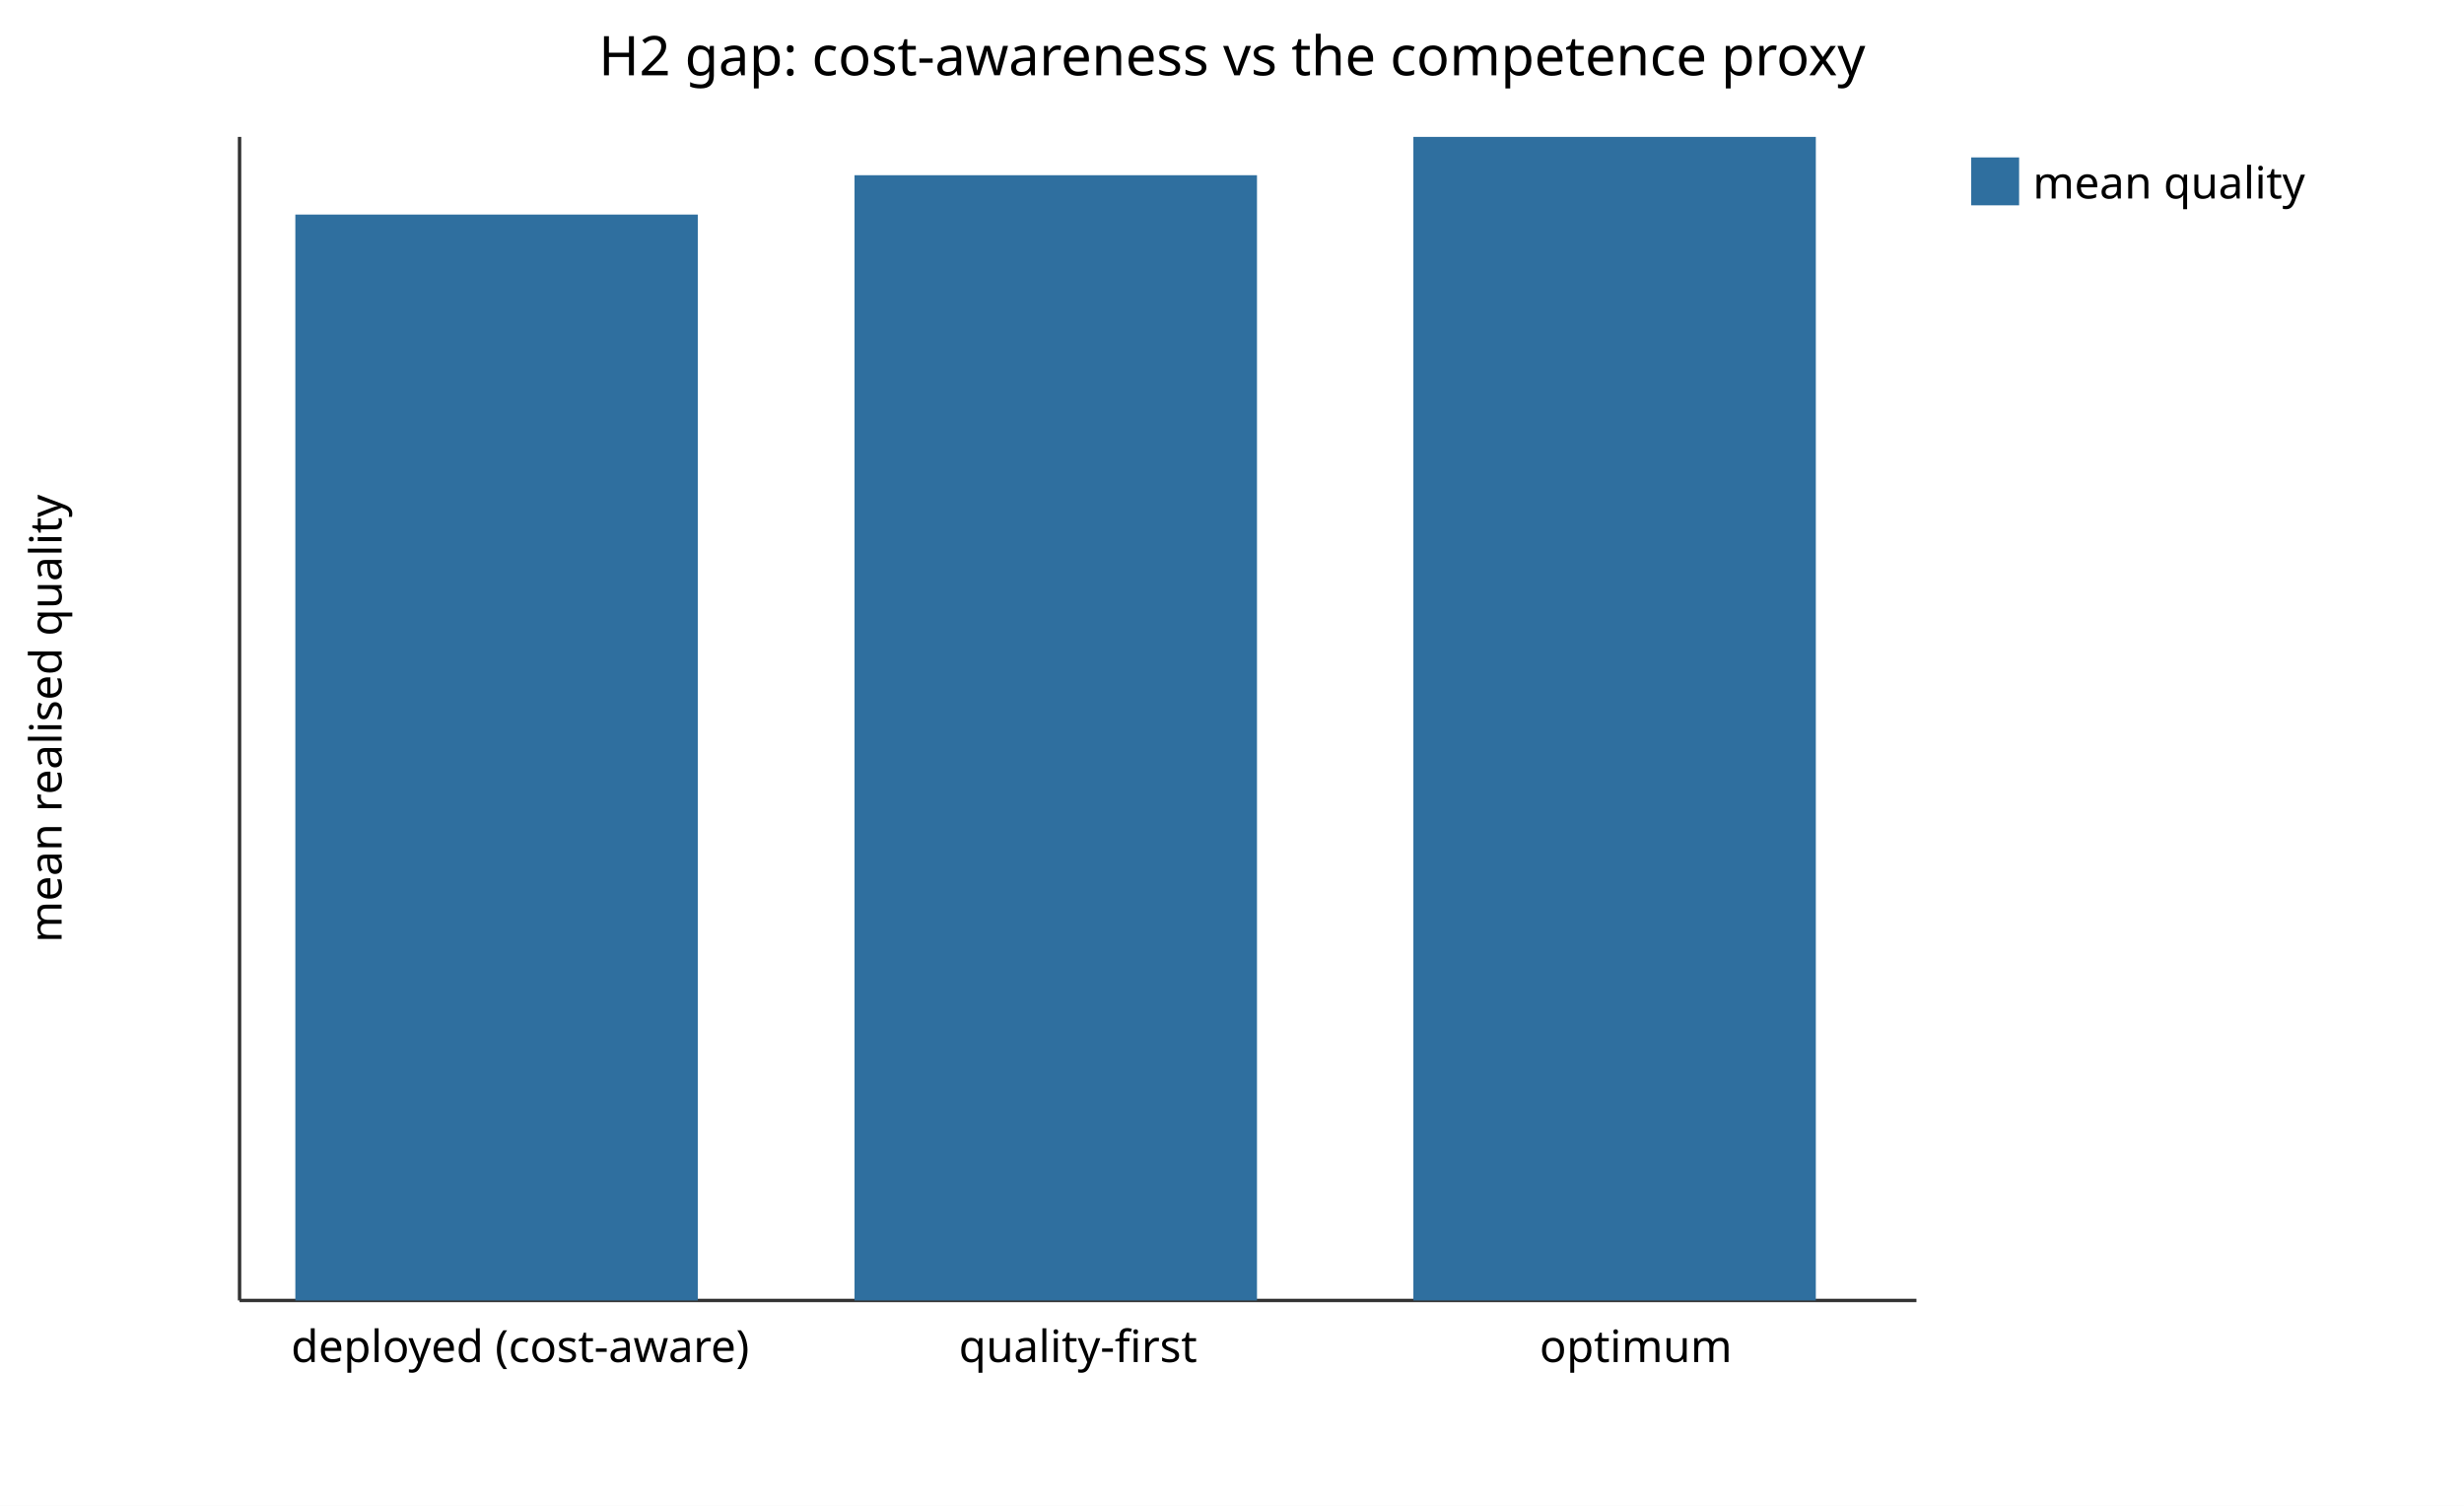
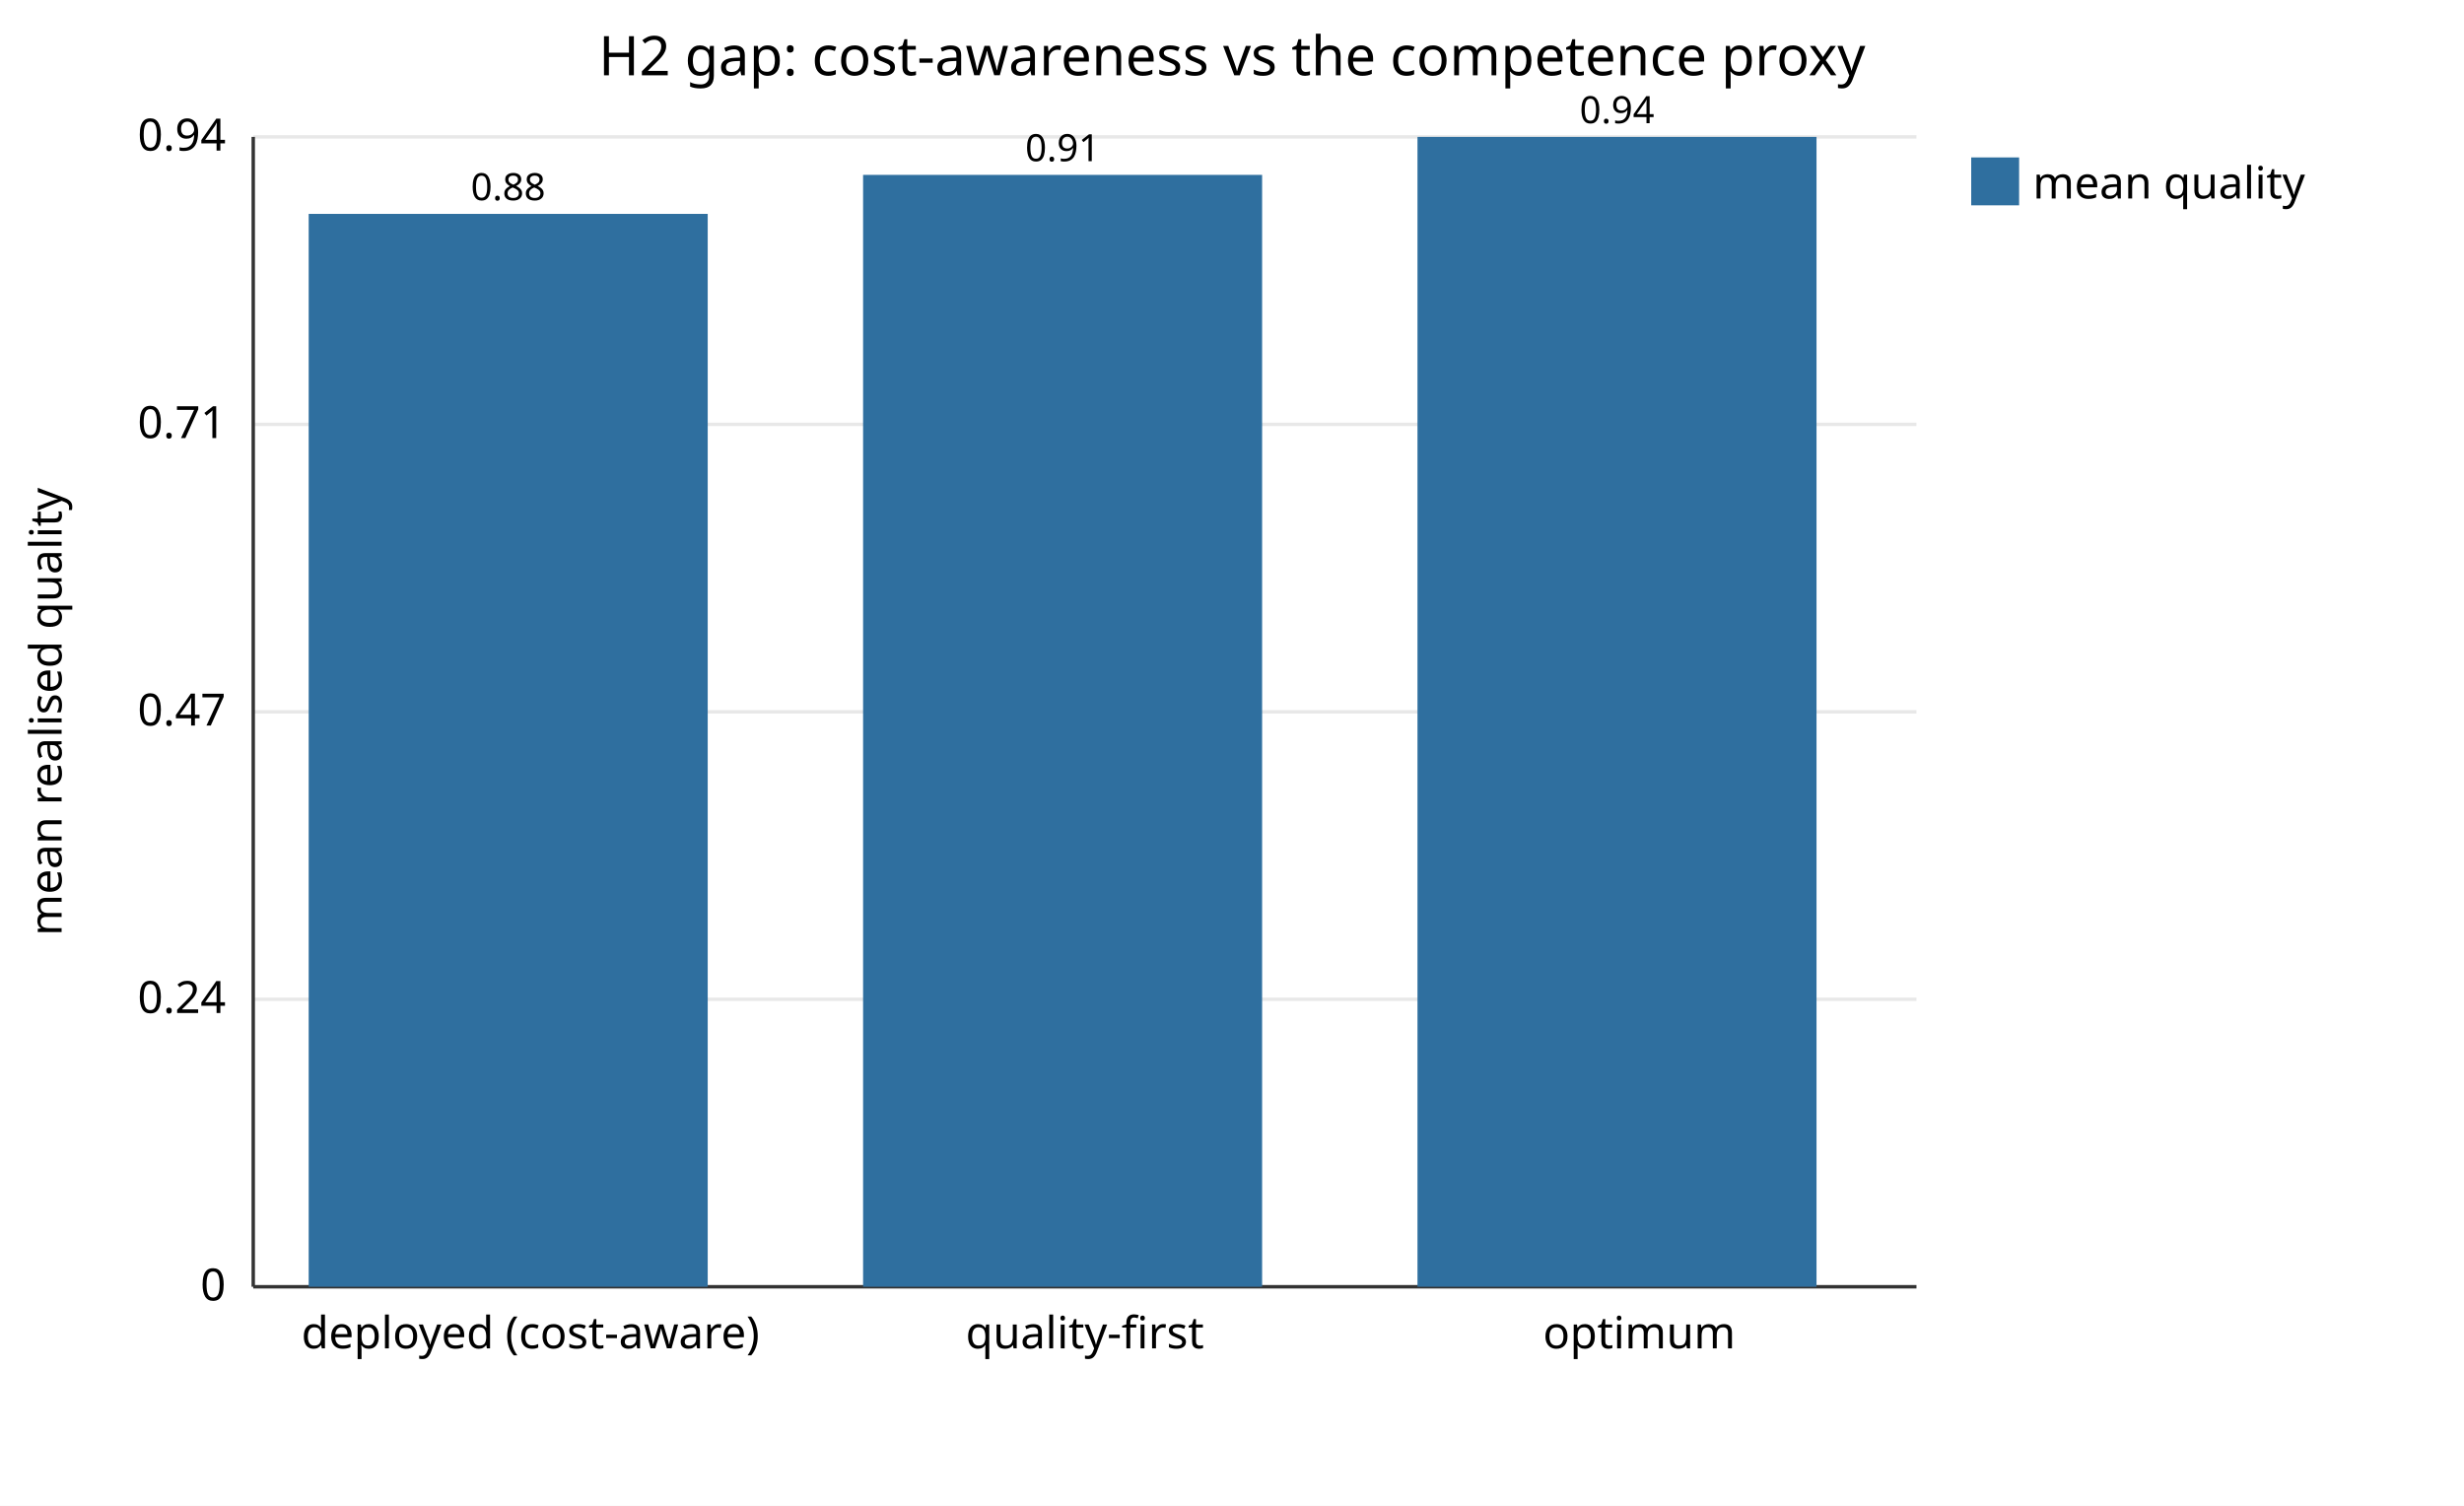
<svg xmlns="http://www.w3.org/2000/svg" width="720" height="440" viewBox="0 0 720 440" font-family="sans-serif" font-size="13">
  <rect width="720" height="440" fill="white" />
  <text x="360" y="22" text-anchor="middle" font-size="16">H2 gap: cost-awareness vs the competence proxy</text>
-   <line x1="70" y1="380.0" x2="560" y2="380.0" stroke="#333" />
-   <line x1="70" y1="380" x2="70" y2="40" stroke="#333" />
-   <text x="18" y="210" text-anchor="middle" transform="rotate(-90 18 210)">mean realised quality</text>
-   <rect x="86.3" y="62.7" width="117.6" height="317.3" fill="#2f6f9f" />
-   <text x="152" y="398" text-anchor="middle">deployed (cost-aware)</text>
-   <rect x="249.7" y="51.2" width="117.6" height="328.8" fill="#2f6f9f" />
-   <text x="315" y="398" text-anchor="middle">quality-first</text>
-   <rect x="413.0" y="40.0" width="117.6" height="340.0" fill="#2f6f9f" />
-   <text x="478" y="398" text-anchor="middle">optimum</text>
+   <line x1="74" y1="376.0" x2="560" y2="376.0" stroke="#e8e8e8" />
+   <text x="66" y="380.0" text-anchor="end">0</text>
+   <line x1="74" y1="292.0" x2="560" y2="292.0" stroke="#e8e8e8" />
+   <text x="66" y="296.0" text-anchor="end">0.24</text>
+   <line x1="74" y1="208.0" x2="560" y2="208.0" stroke="#e8e8e8" />
+   <text x="66" y="212.0" text-anchor="end">0.47</text>
+   <line x1="74" y1="124.0" x2="560" y2="124.0" stroke="#e8e8e8" />
+   <text x="66" y="128.0" text-anchor="end">0.71</text>
+   <line x1="74" y1="40.0" x2="560" y2="40.0" stroke="#e8e8e8" />
+   <text x="66" y="44.0" text-anchor="end">0.94</text>
+   <line x1="74" y1="376.0" x2="560" y2="376.0" stroke="#333" />
+   <line x1="74" y1="376" x2="74" y2="40" stroke="#333" />
+   <text x="18" y="208" text-anchor="middle" transform="rotate(-90 18 208)">mean realised quality</text>
+   <rect x="90.2" y="62.5" width="116.6" height="313.5" fill="#2f6f9f" />
+   <text x="148.5" y="58.5" text-anchor="middle" font-size="11">0.88</text>
+   <text x="155" y="394" text-anchor="middle">deployed (cost-aware)</text>
+   <rect x="252.2" y="51.1" width="116.6" height="324.9" fill="#2f6f9f" />
+   <text x="310.5" y="47.1" text-anchor="middle" font-size="11">0.91</text>
+   <text x="317" y="394" text-anchor="middle">quality-first</text>
+   <rect x="414.2" y="40.0" width="116.6" height="336.0" fill="#2f6f9f" />
+   <text x="472.5" y="36.0" text-anchor="middle" font-size="11">0.94</text>
+   <text x="479" y="394" text-anchor="middle">optimum</text>
  <rect x="576" y="46" width="14" height="14" fill="#2f6f9f" />
  <text x="594" y="58">mean quality</text>
</svg>
